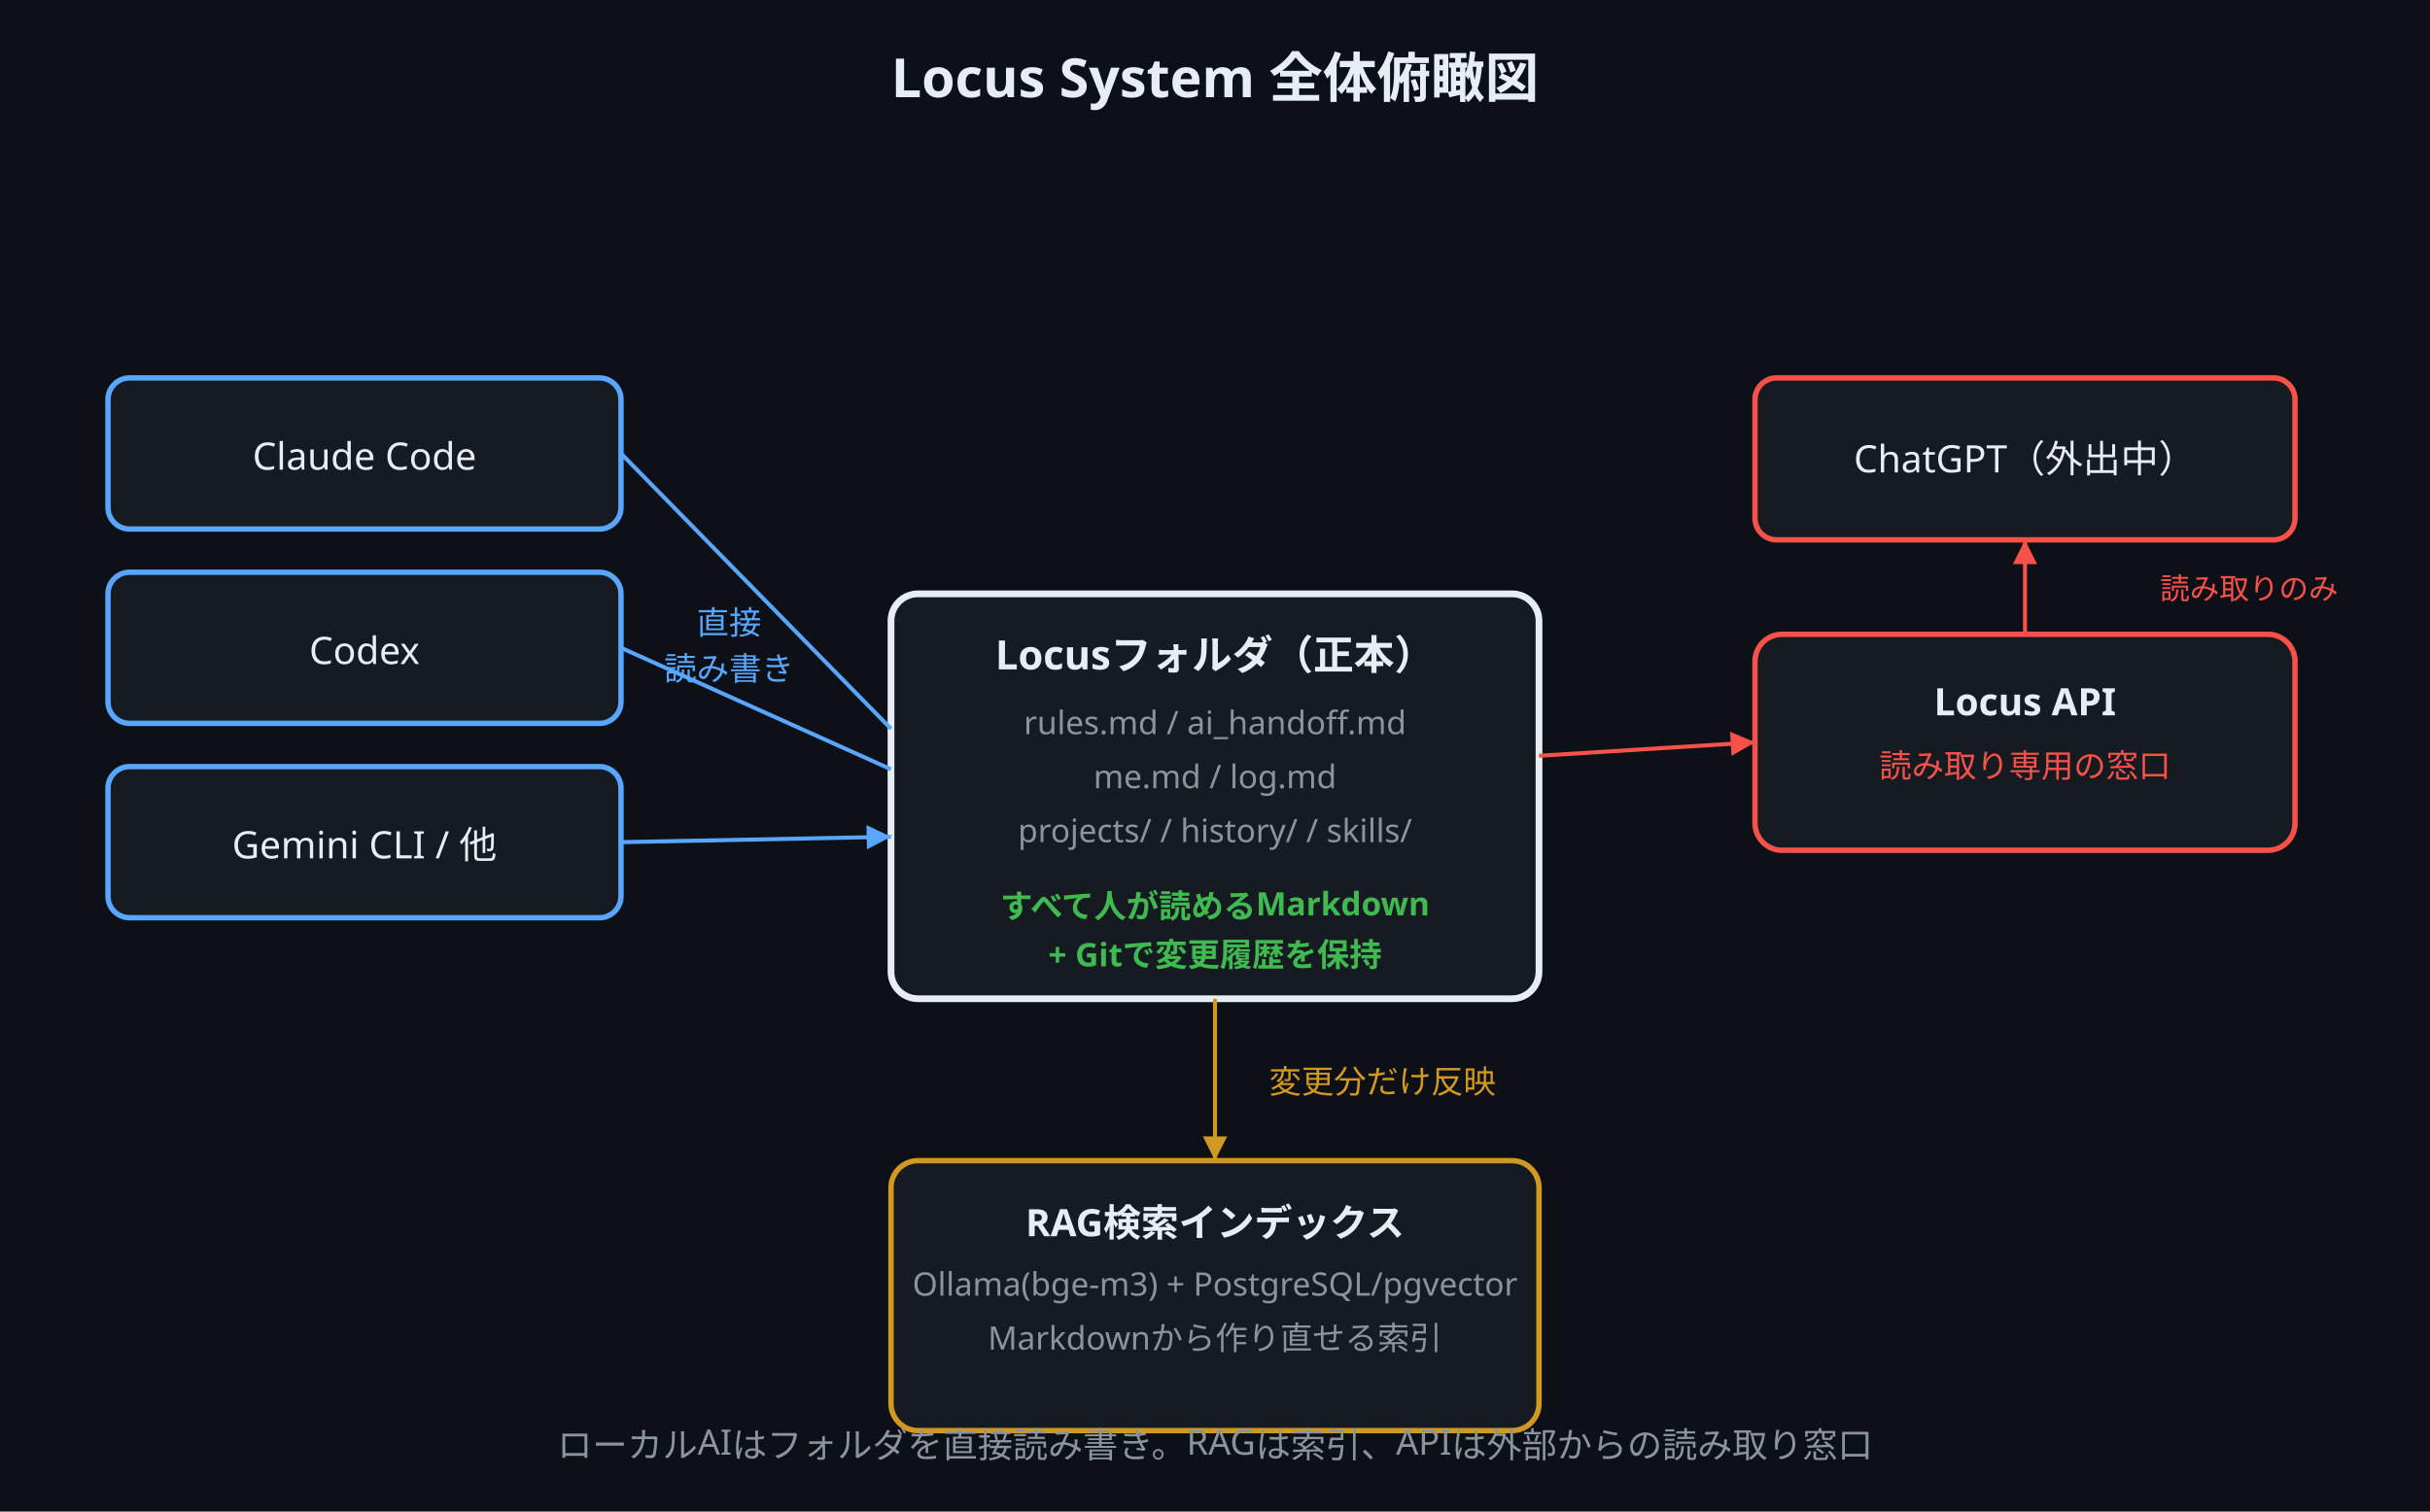
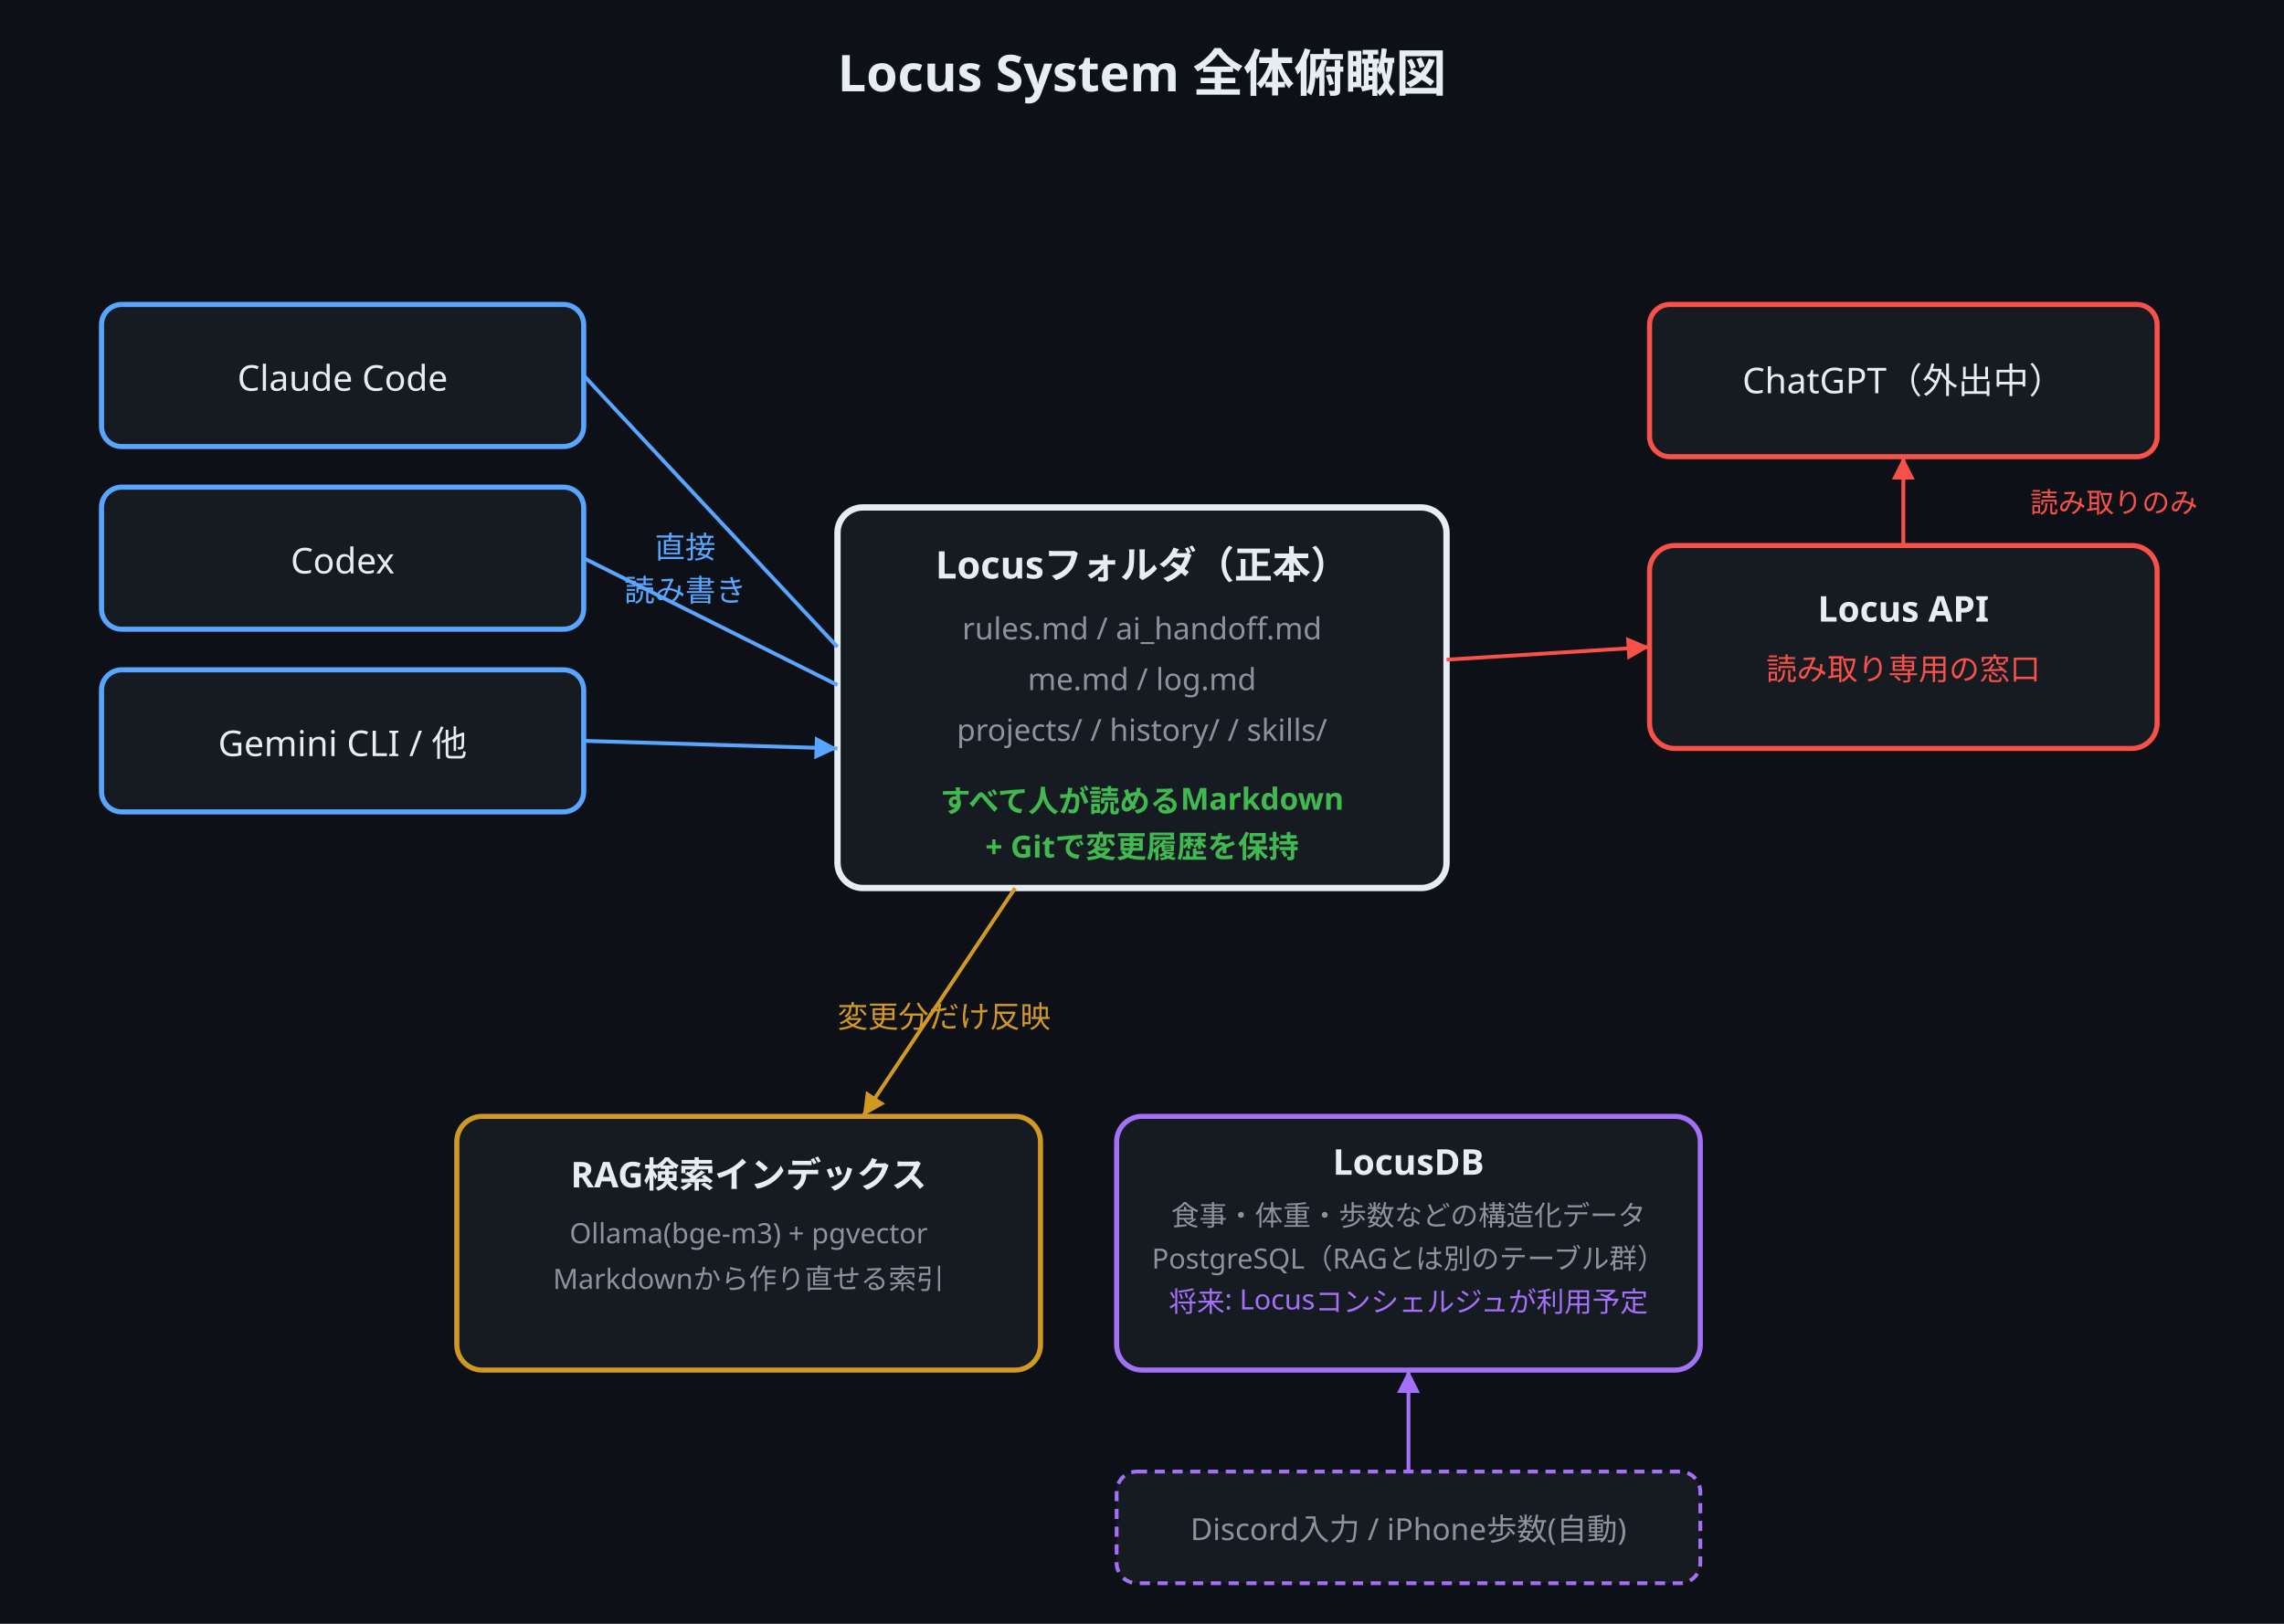
- <svg xmlns="http://www.w3.org/2000/svg" viewBox="0 0 900 560" font-family="'Hiragino Sans','Yu Gothic',sans-serif">
-   <rect width="900" height="560" fill="#0d1117" />
+ <svg xmlns="http://www.w3.org/2000/svg" viewBox="0 0 900 640" font-family="'Hiragino Sans','Yu Gothic',sans-serif">
+   <rect width="900" height="640" fill="#0d1117" />
  <text x="450" y="36" text-anchor="middle" fill="#e6edf3" font-size="20" font-weight="bold">Locus System 全体俯瞰図</text>
-   <rect x="330" y="220" width="240" height="150" rx="10" fill="#161b22" stroke="#e6edf3" stroke-width="2.5" />
-   <text x="450" y="248" text-anchor="middle" fill="#e6edf3" font-size="15" font-weight="bold">Locusフォルダ（正本）</text>
-   <text x="450" y="272" text-anchor="middle" fill="#8b949e" font-size="12">rules.md / ai_handoff.md</text>
-   <text x="450" y="292" text-anchor="middle" fill="#8b949e" font-size="12">me.md / log.md</text>
-   <text x="450" y="312" text-anchor="middle" fill="#8b949e" font-size="12">projects/ / history/ / skills/</text>
-   <text x="450" y="340" text-anchor="middle" fill="#3fb950" font-size="12" font-weight="bold">すべて人が読めるMarkdown</text>
-   <text x="450" y="358" text-anchor="middle" fill="#3fb950" font-size="12" font-weight="bold">+ Gitで変更履歴を保持</text>
+   <rect x="330" y="200" width="240" height="150" rx="10" fill="#161b22" stroke="#e6edf3" stroke-width="2.5" />
+   <text x="450" y="228" text-anchor="middle" fill="#e6edf3" font-size="15" font-weight="bold">Locusフォルダ（正本）</text>
+   <text x="450" y="252" text-anchor="middle" fill="#8b949e" font-size="12">rules.md / ai_handoff.md</text>
+   <text x="450" y="272" text-anchor="middle" fill="#8b949e" font-size="12">me.md / log.md</text>
+   <text x="450" y="292" text-anchor="middle" fill="#8b949e" font-size="12">projects/ / history/ / skills/</text>
+   <text x="450" y="320" text-anchor="middle" fill="#3fb950" font-size="12" font-weight="bold">すべて人が読めるMarkdown</text>
+   <text x="450" y="338" text-anchor="middle" fill="#3fb950" font-size="12" font-weight="bold">+ Gitで変更履歴を保持</text>
  <g>
-     <rect x="40" y="140" width="190" height="56" rx="8" fill="#161b22" stroke="#58a6ff" stroke-width="2" />
-     <text x="135" y="174" text-anchor="middle" fill="#e6edf3" font-size="14">Claude Code</text>
+     <rect x="40" y="120" width="190" height="56" rx="8" fill="#161b22" stroke="#58a6ff" stroke-width="2" />
+     <text x="135" y="154" text-anchor="middle" fill="#e6edf3" font-size="14">Claude Code</text>
  </g>
  <g>
-     <rect x="40" y="212" width="190" height="56" rx="8" fill="#161b22" stroke="#58a6ff" stroke-width="2" />
-     <text x="135" y="246" text-anchor="middle" fill="#e6edf3" font-size="14">Codex</text>
+     <rect x="40" y="192" width="190" height="56" rx="8" fill="#161b22" stroke="#58a6ff" stroke-width="2" />
+     <text x="135" y="226" text-anchor="middle" fill="#e6edf3" font-size="14">Codex</text>
  </g>
  <g>
-     <rect x="40" y="284" width="190" height="56" rx="8" fill="#161b22" stroke="#58a6ff" stroke-width="2" />
-     <text x="135" y="318" text-anchor="middle" fill="#e6edf3" font-size="14">Gemini CLI / 他</text>
+     <rect x="40" y="264" width="190" height="56" rx="8" fill="#161b22" stroke="#58a6ff" stroke-width="2" />
+     <text x="135" y="298" text-anchor="middle" fill="#e6edf3" font-size="14">Gemini CLI / 他</text>
  </g>
-   <text x="270" y="235" text-anchor="middle" fill="#58a6ff" font-size="12">直接</text>
-   <text x="270" y="252" text-anchor="middle" fill="#58a6ff" font-size="12">読み書き</text>
-   <path d="M230,168 L330,270 M230,240 L330,285 M230,312 L330,310" stroke="#58a6ff" stroke-width="1.5" fill="none" marker-end="url(#arrowBlue)" />
-   <rect x="330" y="430" width="240" height="100" rx="10" fill="#161b22" stroke="#d29922" stroke-width="2" />
-   <text x="450" y="458" text-anchor="middle" fill="#e6edf3" font-size="14" font-weight="bold">RAG検索インデックス</text>
-   <text x="450" y="480" text-anchor="middle" fill="#8b949e" font-size="12">Ollama(bge-m3) + PostgreSQL/pgvector</text>
-   <text x="450" y="500" text-anchor="middle" fill="#8b949e" font-size="12">Markdownから作り直せる索引</text>
-   <path d="M450,370 L450,430" stroke="#d29922" stroke-width="1.5" fill="none" marker-end="url(#arrowOrange)" />
-   <text x="470" y="405" fill="#d29922" font-size="12">変更分だけ反映</text>
-   <rect x="650" y="235" width="200" height="80" rx="10" fill="#161b22" stroke="#f85149" stroke-width="2" />
-   <text x="750" y="265" text-anchor="middle" fill="#e6edf3" font-size="14" font-weight="bold">Locus API</text>
-   <text x="750" y="288" text-anchor="middle" fill="#f85149" font-size="12">読み取り専用の窓口</text>
-   <path d="M570,280 L650,275" stroke="#f85149" stroke-width="1.5" fill="none" marker-end="url(#arrowRed)" />
-   <rect x="650" y="140" width="200" height="60" rx="8" fill="#161b22" stroke="#f85149" stroke-width="2" />
-   <text x="750" y="175" text-anchor="middle" fill="#e6edf3" font-size="14">ChatGPT（外出中）</text>
-   <path d="M750,235 L750,200" stroke="#f85149" stroke-width="1.5" fill="none" marker-end="url(#arrowRed)" />
-   <text x="800" y="222" fill="#f85149" font-size="11">読み取りのみ</text>
+   <text x="270" y="220" text-anchor="middle" fill="#58a6ff" font-size="12">直接</text>
+   <text x="270" y="237" text-anchor="middle" fill="#58a6ff" font-size="12">読み書き</text>
+   <path d="M230,148 L330,255 M230,220 L330,270 M230,292 L330,295" stroke="#58a6ff" stroke-width="1.5" fill="none" marker-end="url(#arrowBlue)" />
+   <rect x="180" y="440" width="230" height="100" rx="10" fill="#161b22" stroke="#d29922" stroke-width="2" />
+   <text x="295" y="468" text-anchor="middle" fill="#e6edf3" font-size="14" font-weight="bold">RAG検索インデックス</text>
+   <text x="295" y="490" text-anchor="middle" fill="#8b949e" font-size="11">Ollama(bge-m3) + pgvector</text>
+   <text x="295" y="508" text-anchor="middle" fill="#8b949e" font-size="11">Markdownから作り直せる索引</text>
+   <path d="M400,350 L340,440" stroke="#d29922" stroke-width="1.5" fill="none" marker-end="url(#arrowOrange)" />
+   <text x="330" y="405" fill="#d29922" font-size="12">変更分だけ反映</text>
+   <rect x="440" y="440" width="230" height="100" rx="10" fill="#161b22" stroke="#a371f7" stroke-width="2" />
+   <text x="555" y="463" text-anchor="middle" fill="#e6edf3" font-size="14" font-weight="bold">LocusDB</text>
+   <text x="555" y="483" text-anchor="middle" fill="#8b949e" font-size="11">食事・体重・歩数などの構造化データ</text>
+   <text x="555" y="500" text-anchor="middle" fill="#8b949e" font-size="11">PostgreSQL（RAGとは別のテーブル群）</text>
+   <text x="555" y="517" text-anchor="middle" fill="#a371f7" font-size="11">将来: Locusコンシェルジュが利用予定</text>
+   <rect x="440" y="580" width="230" height="44" rx="8" fill="#161b22" stroke="#a371f7" stroke-width="1.5" stroke-dasharray="4,3" />
+   <text x="555" y="607" text-anchor="middle" fill="#8b949e" font-size="12">Discord入力 / iPhone歩数(自動)</text>
+   <path d="M555,580 L555,540" stroke="#a371f7" stroke-width="1.5" fill="none" marker-end="url(#arrowPurple)" />
+   <rect x="650" y="215" width="200" height="80" rx="10" fill="#161b22" stroke="#f85149" stroke-width="2" />
+   <text x="750" y="245" text-anchor="middle" fill="#e6edf3" font-size="14" font-weight="bold">Locus API</text>
+   <text x="750" y="268" text-anchor="middle" fill="#f85149" font-size="12">読み取り専用の窓口</text>
+   <path d="M570,260 L650,255" stroke="#f85149" stroke-width="1.5" fill="none" marker-end="url(#arrowRed)" />
+   <rect x="650" y="120" width="200" height="60" rx="8" fill="#161b22" stroke="#f85149" stroke-width="2" />
+   <text x="750" y="155" text-anchor="middle" fill="#e6edf3" font-size="14">ChatGPT（外出中）</text>
+   <path d="M750,215 L750,180" stroke="#f85149" stroke-width="1.5" fill="none" marker-end="url(#arrowRed)" />
+   <text x="800" y="202" fill="#f85149" font-size="11">読み取りのみ</text>
  <defs>
    <marker id="arrowBlue" markerWidth="8" markerHeight="8" refX="6" refY="3" orient="auto">
      <path d="M0,0 L6,3 L0,6 Z" fill="#58a6ff" />
    </marker>
    <marker id="arrowOrange" markerWidth="8" markerHeight="8" refX="6" refY="3" orient="auto">
      <path d="M0,0 L6,3 L0,6 Z" fill="#d29922" />
    </marker>
    <marker id="arrowRed" markerWidth="8" markerHeight="8" refX="6" refY="3" orient="auto">
      <path d="M0,0 L6,3 L0,6 Z" fill="#f85149" />
    </marker>
+     <marker id="arrowPurple" markerWidth="8" markerHeight="8" refX="6" refY="3" orient="auto">
+       <path d="M0,0 L6,3 L0,6 Z" fill="#a371f7" />
+     </marker>
  </defs>
-   <rect x="120" y="490" width="0" height="0" />
-   <text x="450" y="540" text-anchor="middle" fill="#8b949e" font-size="13">ローカルAIはフォルダを直接読み書き。RAGは索引、APIは外部からの読み取り窓口</text>
+   <text x="450" y="30" text-anchor="middle" fill="#0d1117" font-size="1"> </text>
</svg>
